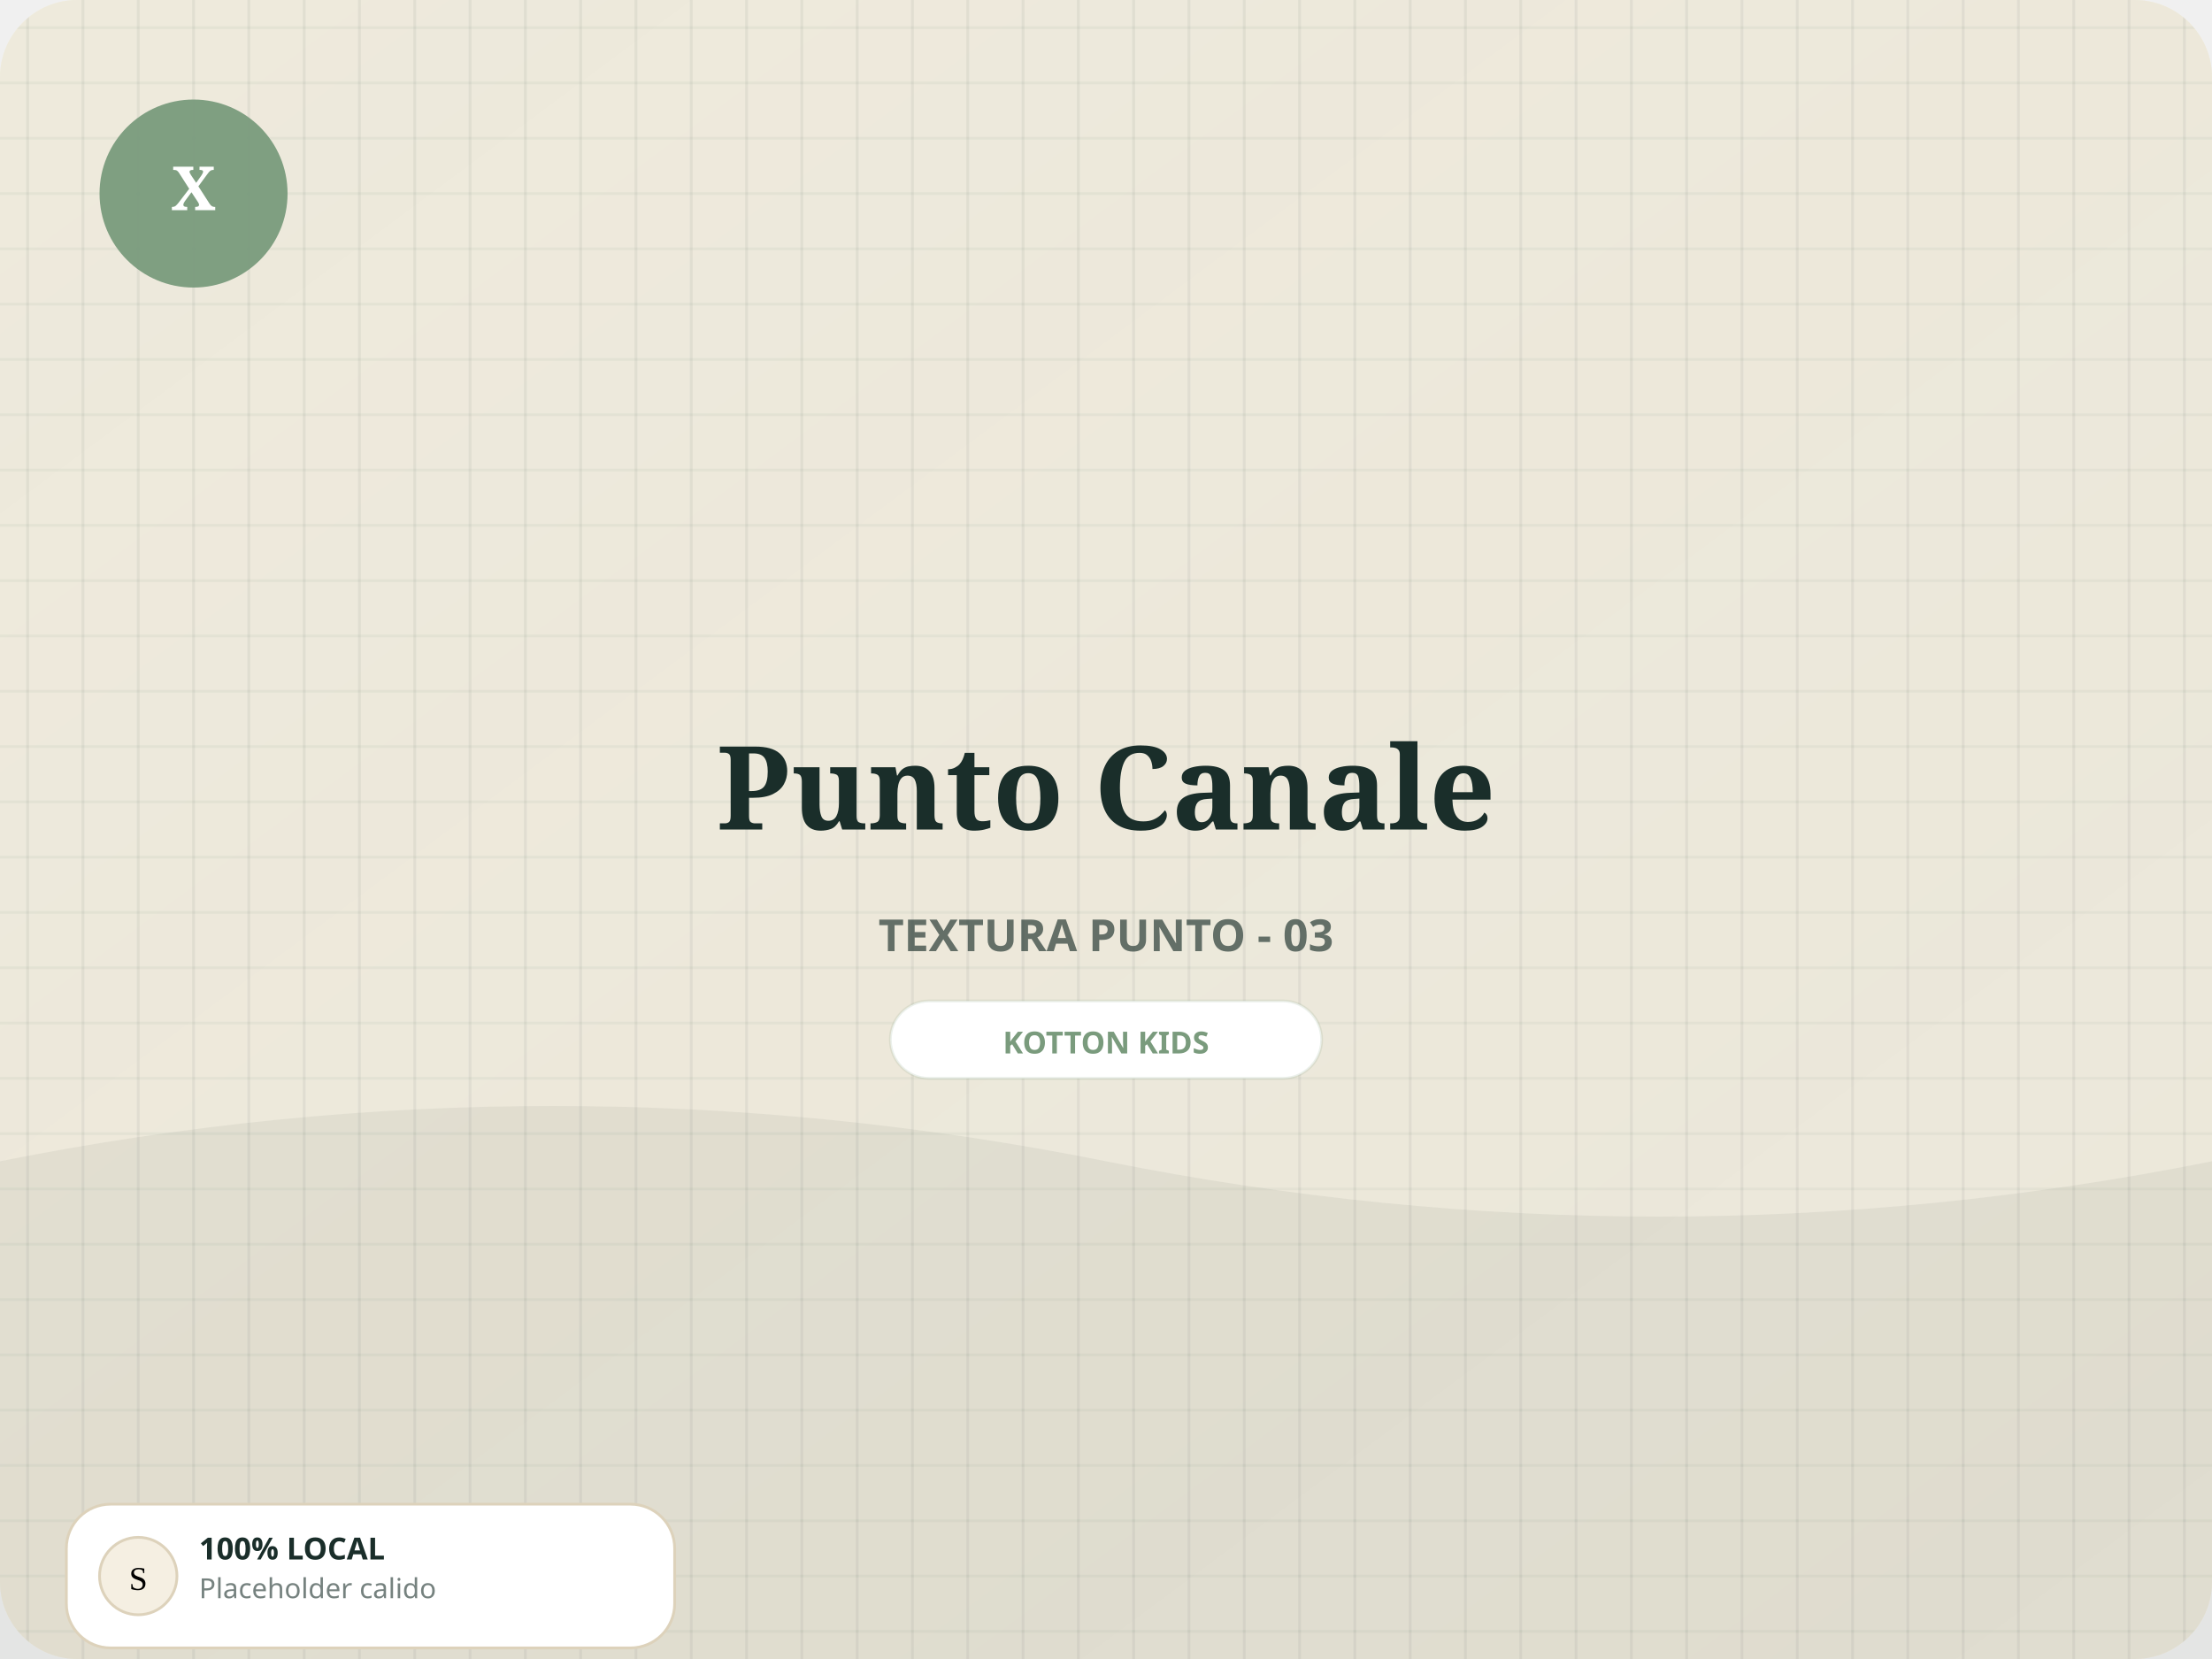
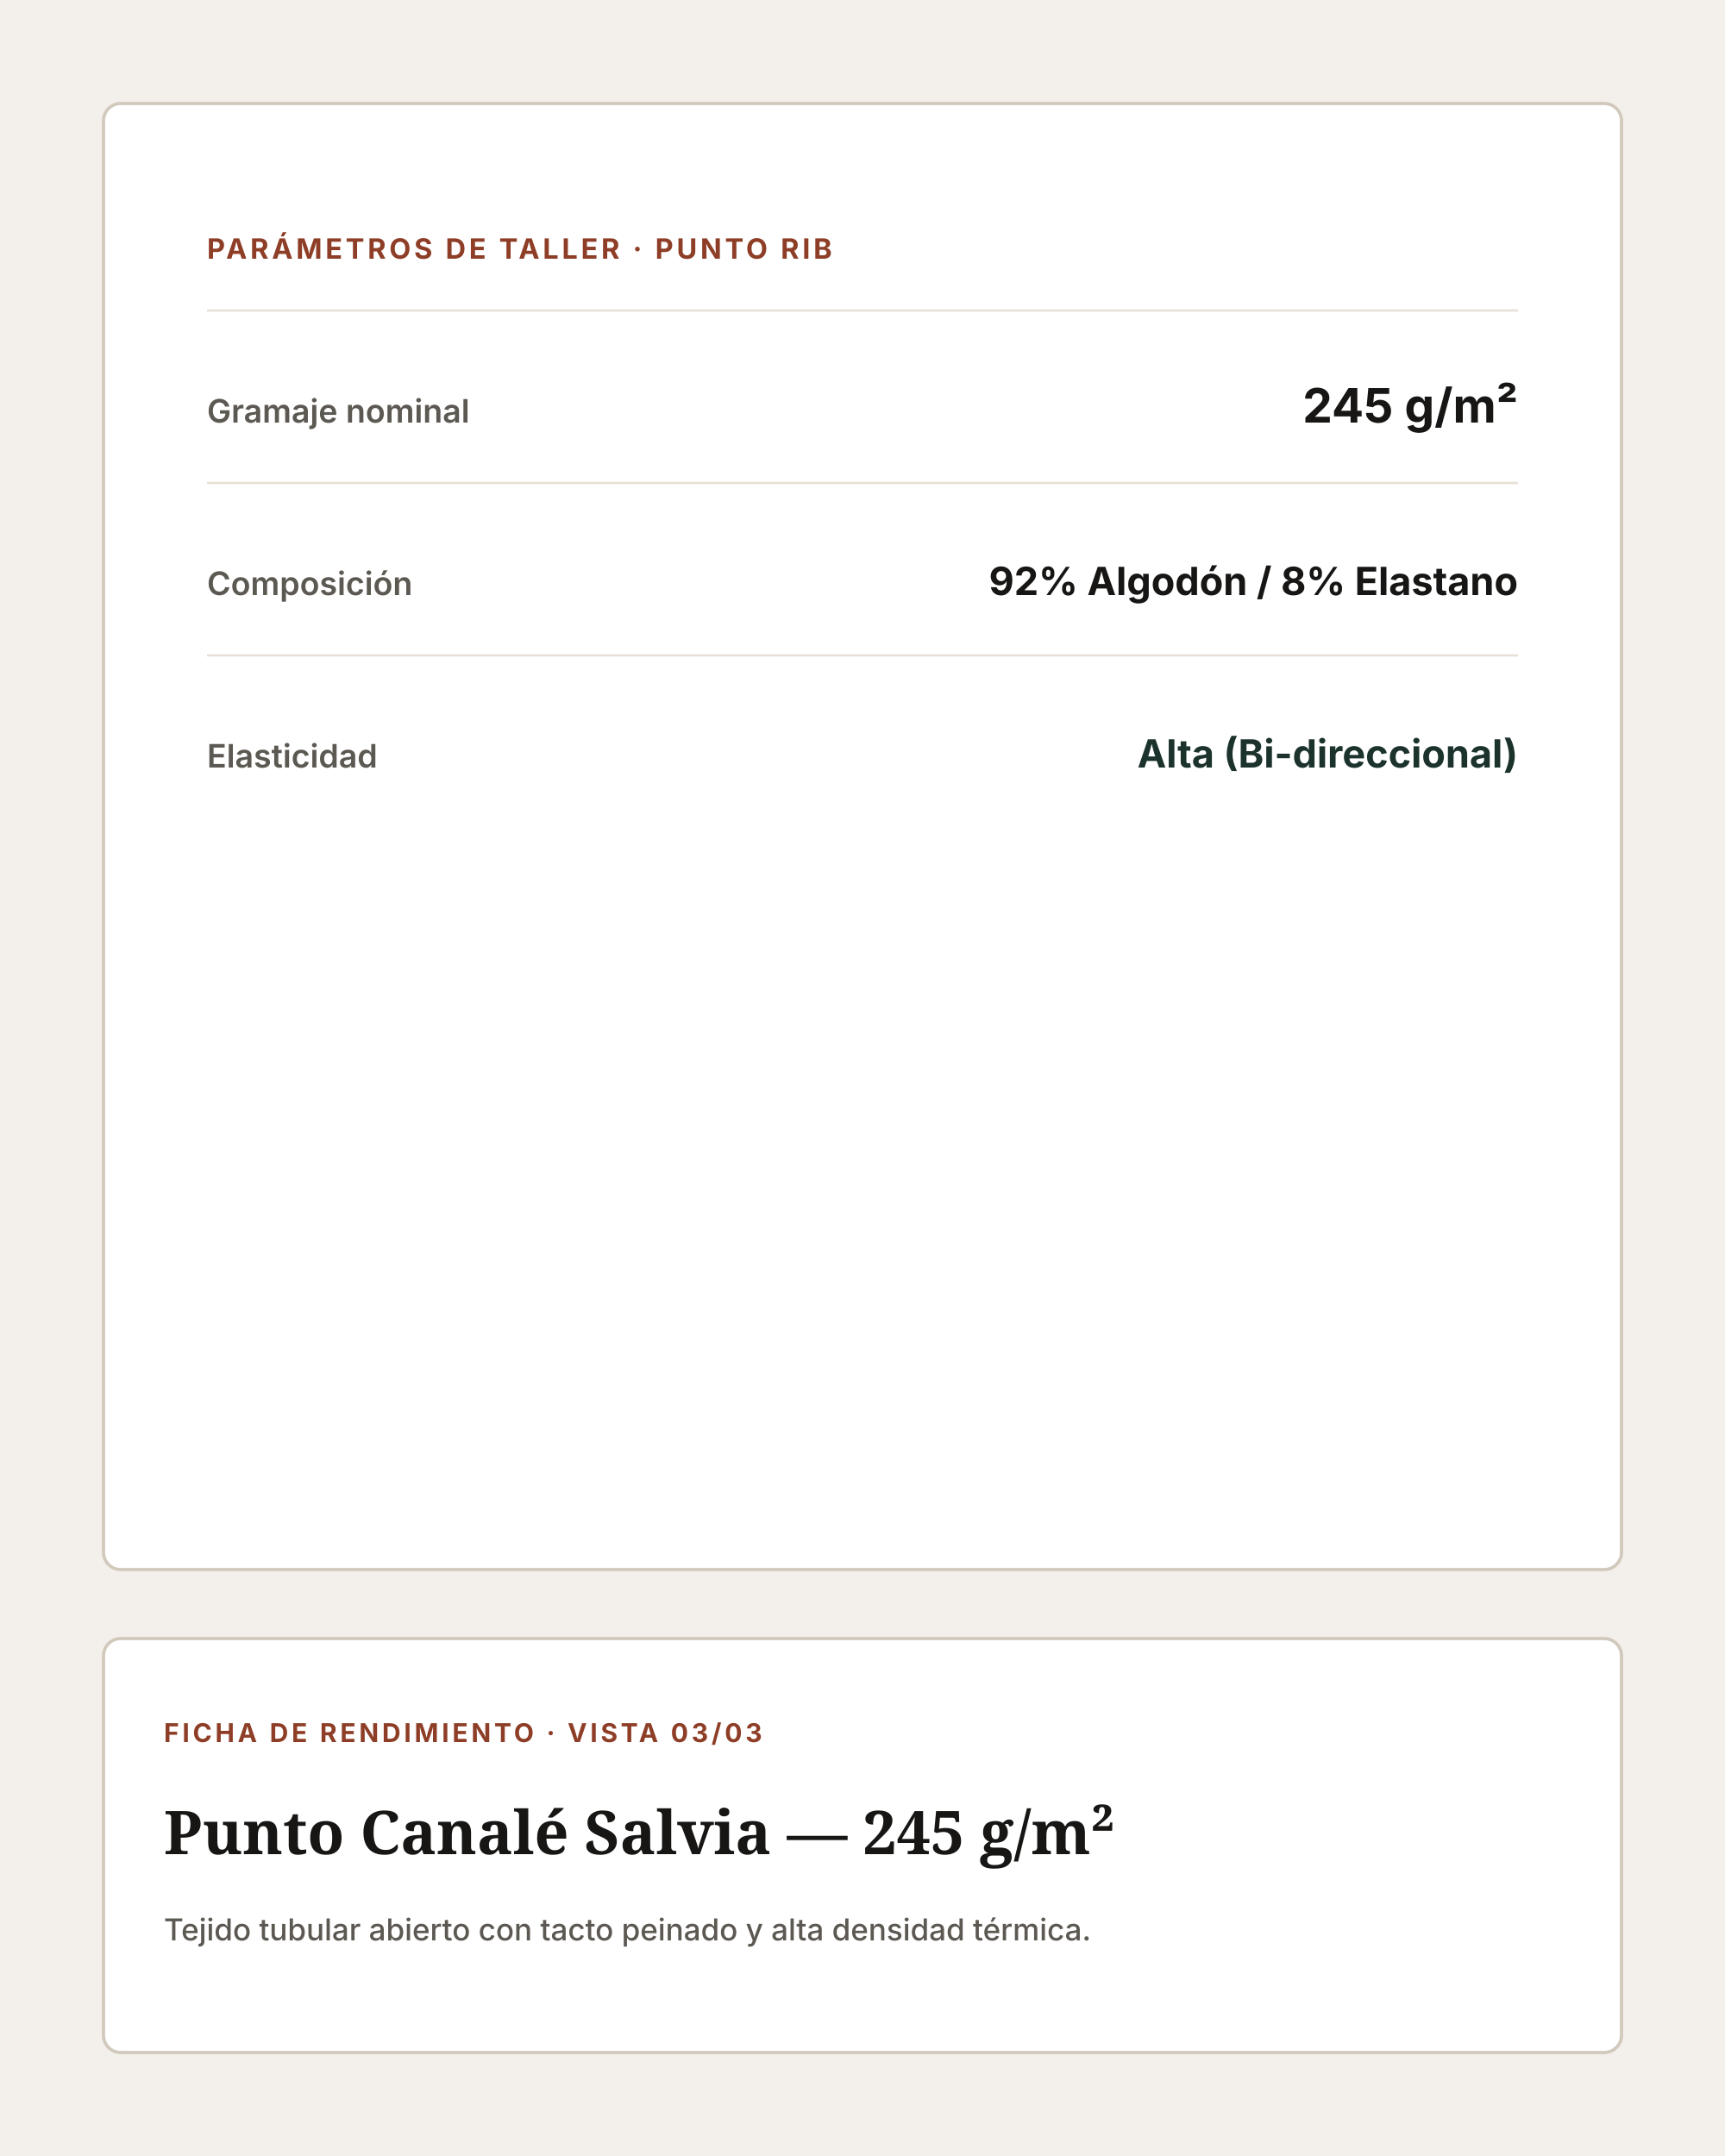
- <svg xmlns="http://www.w3.org/2000/svg" width="800" height="600" viewBox="0 0 800 600" role="img">
-   <rect width="800" height="600" rx="28" fill="#F5EFE2" />
-   <defs>
-     <pattern id="p" width="40" height="40" patternUnits="userSpaceOnUse">
-       <rect width="40" height="40" fill="#F5EFE2" />
-       <path d="M0 10 H40 M0 30 H40" stroke="#7A9B7D" stroke-opacity="0.08" stroke-width="1" />
-       <path d="M10 0 V40 M30 0 V40" stroke="#1A2E2A" stroke-opacity="0.06" stroke-width="1" />
-     </pattern>
-     <linearGradient id="g" x1="0" y1="0" x2="1" y2="1">
-       <stop offset="0%" stop-color="#7A9B7D" stop-opacity="0.06" />
-       <stop offset="100%" stop-color="#1A2E2A" stop-opacity="0.04" />
-     </linearGradient>
-   </defs>
-   <rect width="800" height="600" rx="28" fill="url(#p)" />
-   <rect width="800" height="600" rx="28" fill="url(#g)" />
-   <path d="M0 420 Q 200 380 400 420 T 800 420 L 800 600 L 0 600 Z" fill="#1A2E2A" opacity="0.06" />
-   <circle cx="70" cy="70" r="34" fill="#7A9B7D" opacity="0.95" />
-   <text x="70" y="76" text-anchor="middle" font-family="Georgia, serif" font-size="22" font-weight="800" fill="white">X</text>
-   <g transform="translate(400,300)">
-     <text text-anchor="middle" font-family="Georgia, serif" font-size="42" font-weight="800" fill="#1A2E2A">Punto Canale</text>
-     <text y="44" text-anchor="middle" font-family="sans-serif" font-size="16" font-weight="600" fill="#1A2E2A" opacity="0.65">TEXTURA PUNTO - 03</text>
-     <g transform="translate(0,76)">
-       <rect x="-78" y="-14" width="156" height="28" rx="14" fill="white" stroke="#7A9B7D" stroke-opacity="0.15" />
-       <text text-anchor="middle" y="5" font-family="sans-serif" font-size="11" font-weight="800" fill="#7A9B7D">KOTTON KIDS</text>
-     </g>
+ <svg xmlns="http://www.w3.org/2000/svg" width="800" height="1000" viewBox="0 0 800 1000" role="img" aria-label="Ficha de parámetros Punto Canalé Salvia">
+   <rect width="800" height="1000" fill="#F3EFEA" />
+   <rect x="48" y="48" width="704" height="680" rx="8" fill="#FFFFFF" stroke="#D1C9BC" stroke-width="1.5" />
+   <g transform="translate(96, 120)" font-family="Plus Jakarta Sans, Inter, sans-serif">
+     <text x="0" y="0" font-size="13" font-weight="700" fill="#8E3E27" letter-spacing="1.5">PARÁMETROS DE TALLER · PUNTO RIB</text>
+     <line x1="0" y1="24" x2="608" y2="24" stroke="#E6E0D6" />
+     <text x="0" y="76" font-size="15" font-weight="600" fill="#5C5852">Gramaje nominal</text>
+     <text x="608" y="76" text-anchor="end" font-size="22" font-weight="700" fill="#171614">245 g/m²</text>
+     <line x1="0" y1="104" x2="608" y2="104" stroke="#E6E0D6" />
+     <text x="0" y="156" font-size="15" font-weight="600" fill="#5C5852">Composición</text>
+     <text x="608" y="156" text-anchor="end" font-size="18" font-weight="700" fill="#171614">92% Algodón / 8% Elastano</text>
+     <line x1="0" y1="184" x2="608" y2="184" stroke="#E6E0D6" />
+     <text x="0" y="236" font-size="15" font-weight="600" fill="#5C5852">Elasticidad</text>
+     <text x="608" y="236" text-anchor="end" font-size="18" font-weight="700" fill="#1C332D">Alta (Bi-direccional)</text>
  </g>
-   <g transform="translate(24, 544)">
-     <rect width="220" height="52" rx="16" fill="white" stroke="#DDD2BB" />
-     <circle cx="26" cy="26" r="14" fill="#F5EFE2" stroke="#DDD2BB" />
-     <text x="26" y="31" text-anchor="middle" font-size="12">S</text>
-     <text x="48" y="20" font-family="sans-serif" font-size="11" font-weight="800" fill="#1A2E2A">100% LOCAL</text>
-     <text x="48" y="34" font-family="sans-serif" font-size="10" fill="#1A2E2A" opacity="0.6">Placeholder calido</text>
+   <g transform="translate(48, 760)">
+     <rect width="704" height="192" rx="8" fill="#FFFFFF" stroke="#D1C9BC" stroke-width="1.5" />
+     <text x="28" y="48" font-family="Plus Jakarta Sans, Inter, sans-serif" font-size="12" font-weight="700" fill="#8E3E27" letter-spacing="1.5">FICHA DE RENDIMIENTO · VISTA 03/03</text>
+     <text x="28" y="100" font-family="Georgia, serif" font-size="28" font-weight="600" fill="#171614">Punto Canalé Salvia — 245 g/m²</text>
+     <text x="28" y="140" font-family="Plus Jakarta Sans, Inter, sans-serif" font-size="14" font-weight="500" fill="#5C5852">Tejido tubular abierto con tacto peinado y alta densidad térmica.</text>
  </g>
</svg>
